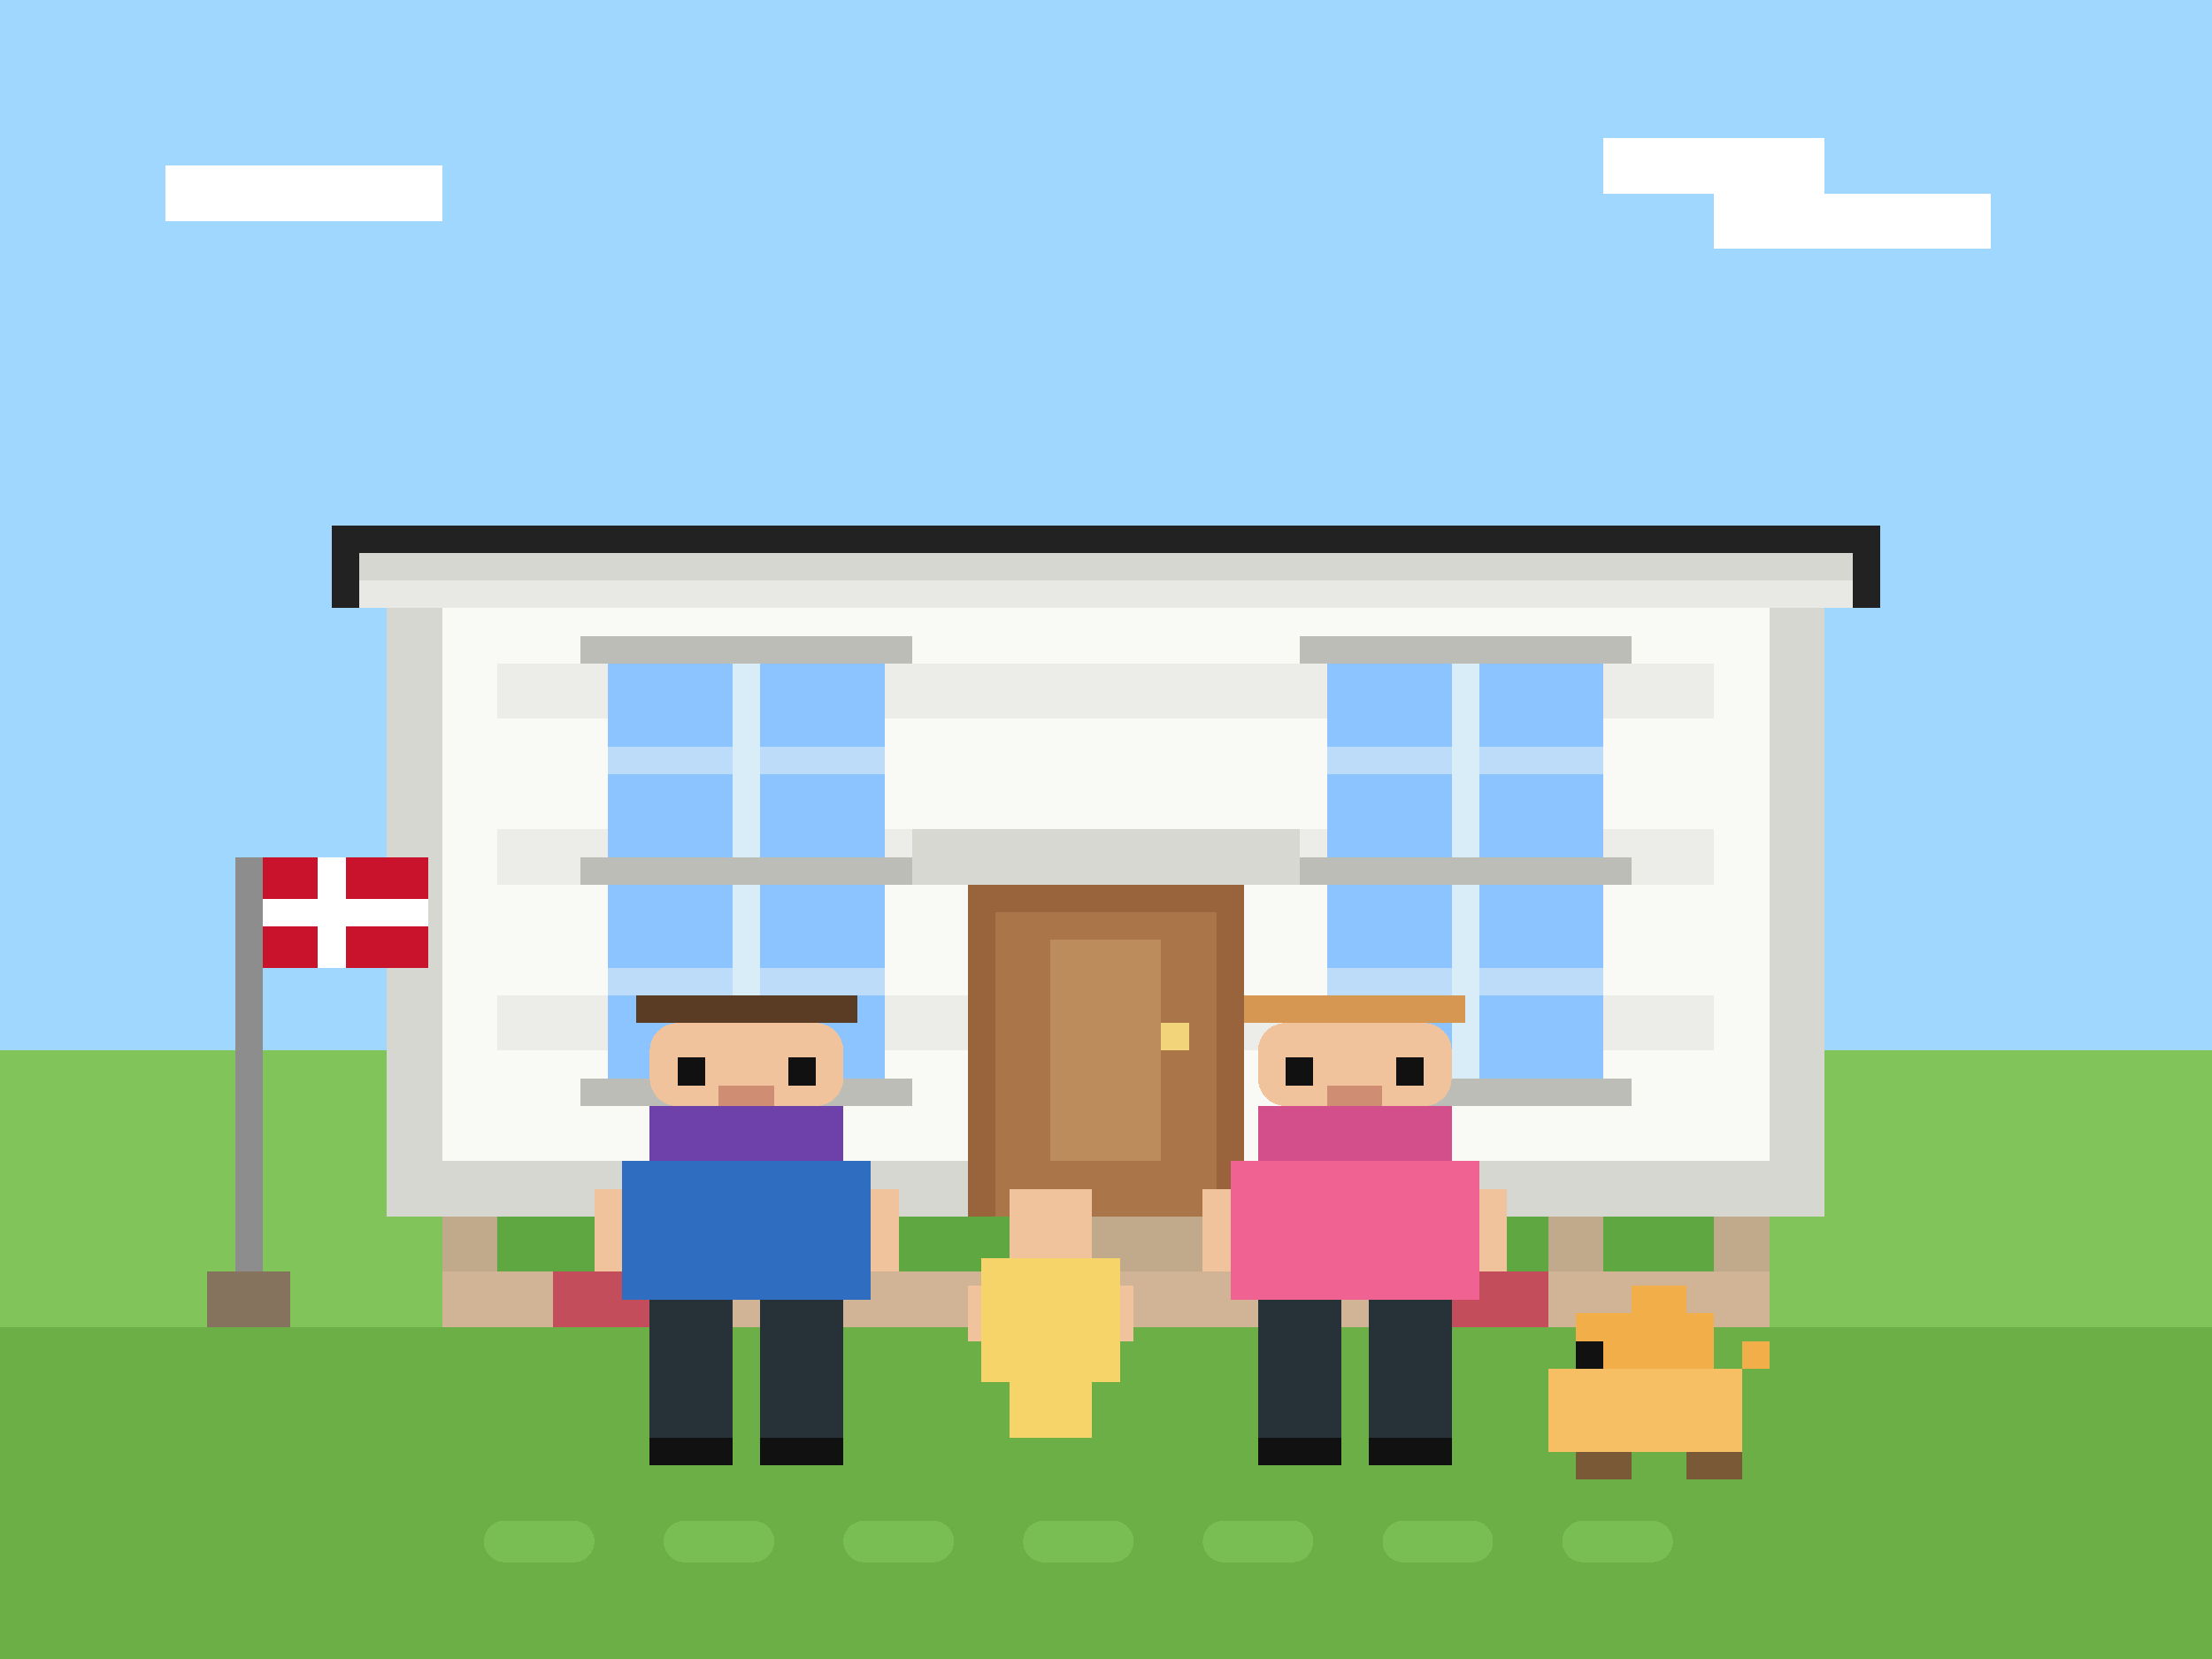
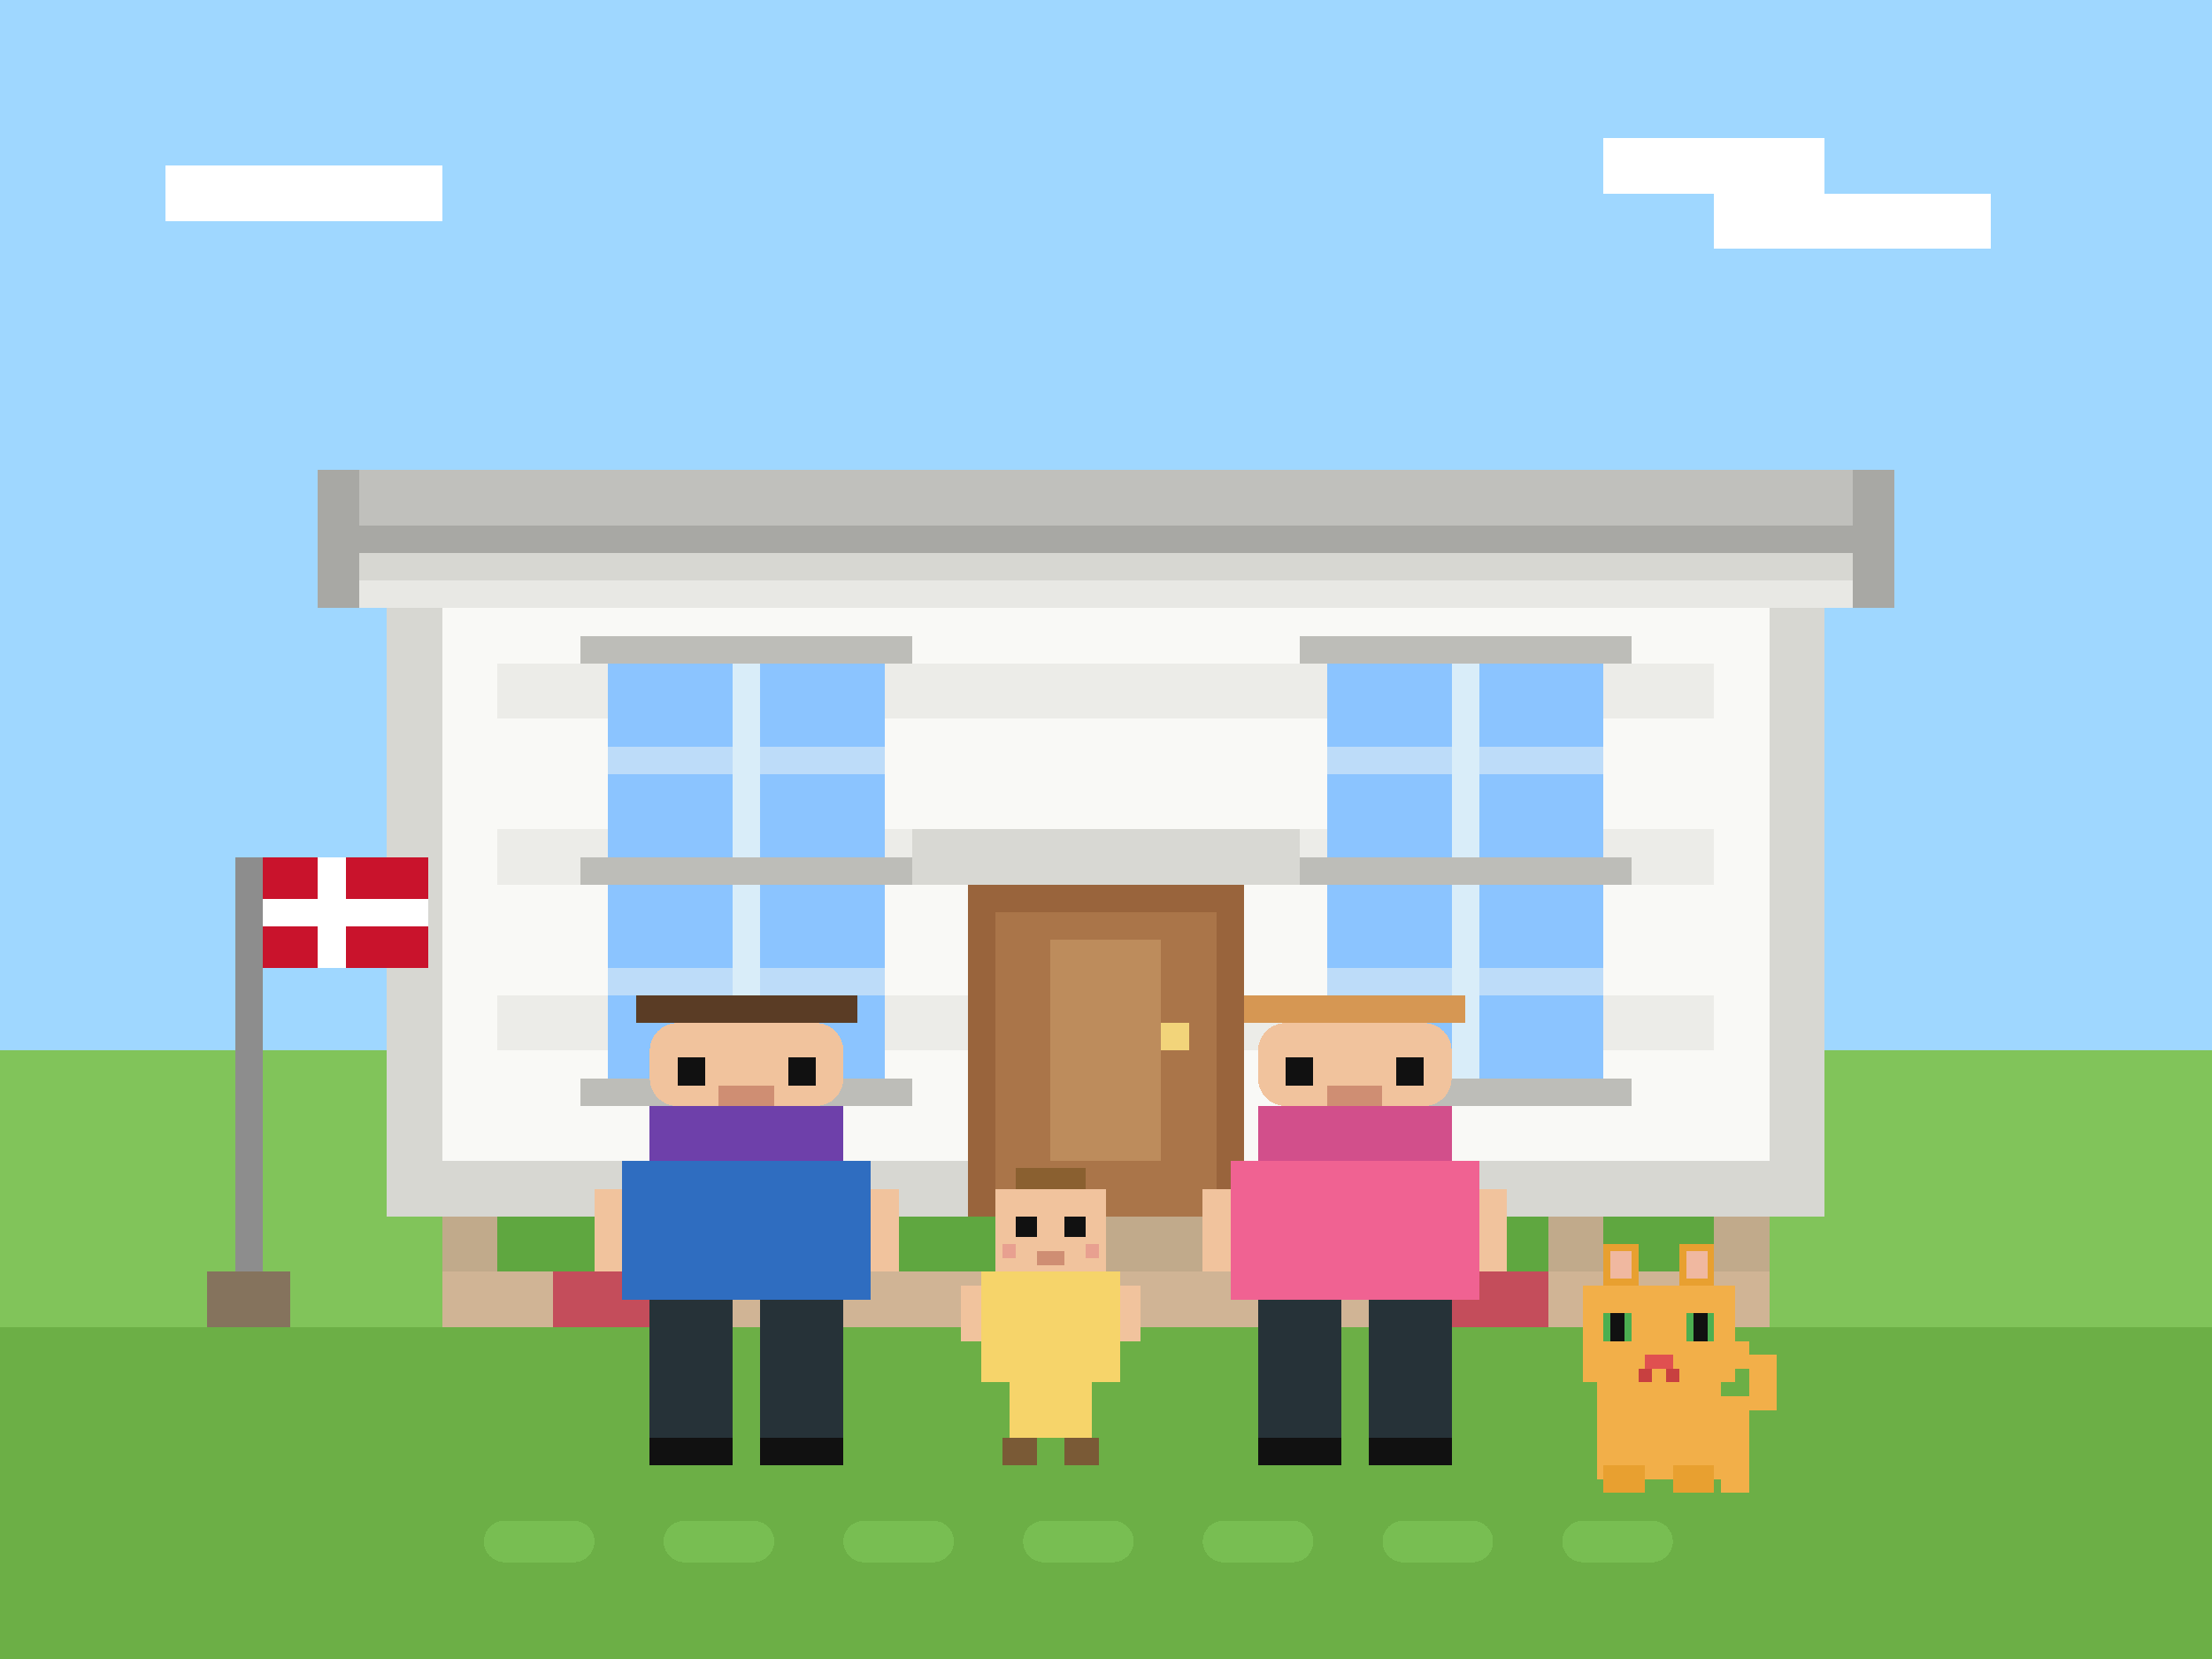
<svg xmlns="http://www.w3.org/2000/svg" viewBox="0 0 320 240" width="960" height="720" role="img" aria-labelledby="title desc" shape-rendering="crispEdges">
  <rect width="320" height="240" fill="#9fd7ff" />
  <rect y="152" width="320" height="88" fill="#81c45a" />
  <rect y="192" width="320" height="48" fill="#6caf46" />
  <rect x="24" y="24" width="40" height="8" fill="#ffffff" />
  <rect x="232" y="20" width="32" height="8" fill="#ffffff" />
  <rect x="248" y="28" width="40" height="8" fill="#ffffff" />
-   <rect x="48" y="76" width="224" height="4" fill="#222222" />
+   <rect x="48" y="68" width="224" height="8" fill="#c0c0bc" />
+   <rect x="48" y="76" width="224" height="4" fill="#a8a8a4" />
  <rect x="48" y="80" width="224" height="4" fill="#d7d7d2" />
  <rect x="48" y="84" width="224" height="4" fill="#e8e8e4" />
-   <rect x="48" y="76" width="4" height="12" fill="#222222" />
-   <rect x="268" y="76" width="4" height="12" fill="#222222" />
+   <rect x="46" y="68" width="6" height="20" fill="#a8a8a4" />
+   <rect x="268" y="68" width="6" height="20" fill="#a8a8a4" />
  <rect x="64" y="88" width="192" height="88" fill="#f9f9f6" />
  <rect x="56" y="88" width="8" height="88" fill="#d7d7d2" />
  <rect x="256" y="88" width="8" height="88" fill="#d7d7d2" />
  <rect x="64" y="168" width="192" height="8" fill="#d7d7d2" />
  <rect x="72" y="96" width="176" height="8" fill="#ecece8" />
  <rect x="72" y="120" width="176" height="8" fill="#ecece8" />
  <rect x="72" y="144" width="176" height="8" fill="#ecece8" />
  <rect x="88" y="96" width="40" height="28" fill="#8bc4ff" />
  <rect x="192" y="96" width="40" height="28" fill="#8bc4ff" />
  <rect x="88" y="128" width="40" height="28" fill="#8bc4ff" />
  <rect x="192" y="128" width="40" height="28" fill="#8bc4ff" />
  <rect x="84" y="92" width="48" height="4" fill="#bdbdb8" />
  <rect x="188" y="92" width="48" height="4" fill="#bdbdb8" />
  <rect x="84" y="124" width="48" height="4" fill="#bdbdb8" />
  <rect x="188" y="124" width="48" height="4" fill="#bdbdb8" />
  <rect x="84" y="156" width="48" height="4" fill="#bdbdb8" />
  <rect x="188" y="156" width="48" height="4" fill="#bdbdb8" />
  <rect x="88" y="108" width="40" height="4" fill="#bddcf9" />
  <rect x="192" y="108" width="40" height="4" fill="#bddcf9" />
  <rect x="88" y="140" width="40" height="4" fill="#bddcf9" />
  <rect x="192" y="140" width="40" height="4" fill="#bddcf9" />
  <rect x="106" y="96" width="4" height="28" fill="#d9edf9" />
  <rect x="210" y="96" width="4" height="28" fill="#d9edf9" />
  <rect x="106" y="128" width="4" height="28" fill="#d9edf9" />
  <rect x="210" y="128" width="4" height="28" fill="#d9edf9" />
  <rect x="140" y="128" width="40" height="48" fill="#99643c" />
  <rect x="144" y="132" width="32" height="44" fill="#aa7549" />
  <rect x="152" y="136" width="16" height="32" fill="#bd8c5c" />
  <rect x="168" y="148" width="4" height="4" fill="#f2d47a" />
  <rect x="132" y="120" width="56" height="8" fill="#d8d8d3" />
  <rect x="64" y="176" width="192" height="8" fill="#c1aa8b" />
  <rect x="64" y="184" width="192" height="8" fill="#d0b495" />
  <rect x="72" y="176" width="40" height="8" fill="#5fa740" />
  <rect x="120" y="176" width="32" height="8" fill="#5fa740" />
  <rect x="184" y="176" width="40" height="8" fill="#5fa740" />
  <rect x="232" y="176" width="16" height="8" fill="#5fa740" />
  <rect x="80" y="184" width="24" height="8" fill="#c44d5b" />
  <rect x="88" y="180" width="8" height="4" fill="#ffd05a" />
  <rect x="200" y="184" width="24" height="8" fill="#c44d5b" />
  <rect x="208" y="180" width="8" height="4" fill="#ffd05a" />
  <rect x="34" y="124" width="4" height="60" fill="#8d8d8d" />
  <rect x="38" y="124" width="24" height="16" fill="#c9132c" />
  <rect x="46" y="124" width="4" height="16" fill="#ffffff" />
  <rect x="38" y="130" width="24" height="4" fill="#ffffff" />
  <rect x="30" y="184" width="12" height="8" fill="#85735d" />
  <rect x="94" y="160" width="28" height="8" fill="#6e40aa" />
  <rect x="90" y="168" width="36" height="20" fill="#2f6dc0" />
  <rect x="94" y="188" width="12" height="20" fill="#263238" />
  <rect x="110" y="188" width="12" height="20" fill="#263238" />
  <rect x="94" y="208" width="12" height="4" fill="#111111" />
  <rect x="110" y="208" width="12" height="4" fill="#111111" />
  <rect x="94" y="148" width="28" height="12" rx="4" ry="4" fill="#f1c39d" />
  <rect x="92" y="144" width="32" height="4" fill="#5a3c25" />
  <rect x="98" y="153" width="4" height="4" fill="#111111" />
  <rect x="114" y="153" width="4" height="4" fill="#111111" />
  <rect x="104" y="157" width="8" height="3" fill="#cf8e73" />
  <rect x="86" y="172" width="4" height="12" fill="#f1c39d" />
  <rect x="126" y="172" width="4" height="12" fill="#f1c39d" />
-   <rect x="146" y="172" width="12" height="10" fill="#f1c39d" />
-   <rect x="142" y="182" width="20" height="18" fill="#f6d46a" />
+   <rect x="147" y="169" width="10" height="5" fill="#8a6030" />
+   <rect x="144" y="172" width="16" height="12" fill="#f1c39d" />
+   <rect x="147" y="176" width="3" height="3" fill="#111111" />
+   <rect x="154" y="176" width="3" height="3" fill="#111111" />
+   <rect x="145" y="180" width="2" height="2" fill="#e8a090" />
+   <rect x="157" y="180" width="2" height="2" fill="#e8a090" />
+   <rect x="150" y="181" width="4" height="2" fill="#cf8e73" />
+   <rect x="142" y="184" width="20" height="16" fill="#f6d46a" />
  <rect x="146" y="200" width="12" height="8" fill="#f6d46a" />
-   <rect x="140" y="186" width="2" height="8" fill="#f1c39d" />
-   <rect x="162" y="186" width="2" height="8" fill="#f1c39d" />
+   <rect x="139" y="186" width="3" height="8" fill="#f1c39d" />
+   <rect x="162" y="186" width="3" height="8" fill="#f1c39d" />
+   <rect x="145" y="208" width="5" height="4" fill="#7a5a36" />
+   <rect x="154" y="208" width="5" height="4" fill="#7a5a36" />
  <rect x="182" y="160" width="28" height="8" fill="#d24f8b" />
  <rect x="178" y="168" width="36" height="20" fill="#f06292" />
  <rect x="182" y="188" width="12" height="20" fill="#263238" />
  <rect x="198" y="188" width="12" height="20" fill="#263238" />
  <rect x="182" y="208" width="12" height="4" fill="#111111" />
  <rect x="198" y="208" width="12" height="4" fill="#111111" />
  <rect x="182" y="148" width="28" height="12" rx="4" ry="4" fill="#f1c39d" />
  <rect x="180" y="144" width="32" height="4" fill="#d69753" />
  <rect x="186" y="153" width="4" height="4" fill="#111111" />
  <rect x="202" y="153" width="4" height="4" fill="#111111" />
  <rect x="192" y="157" width="8" height="3" fill="#cf8e73" />
  <rect x="174" y="172" width="4" height="12" fill="#f1c39d" />
  <rect x="214" y="172" width="4" height="12" fill="#f1c39d" />
-   <rect x="228" y="190" width="20" height="8" fill="#f2af49" />
-   <rect x="224" y="198" width="28" height="12" fill="#f6bf63" />
-   <rect x="236" y="186" width="8" height="4" fill="#f2af49" />
-   <rect x="252" y="194" width="4" height="4" fill="#f2af49" />
-   <rect x="228" y="210" width="8" height="4" fill="#7a5a36" />
-   <rect x="244" y="210" width="8" height="4" fill="#7a5a36" />
-   <rect x="228" y="194" width="4" height="4" fill="#111111" />
+   <rect x="232" y="180" width="5" height="6" fill="#e8a030" />
+   <rect x="243" y="180" width="5" height="6" fill="#e8a030" />
+   <rect x="233" y="181" width="3" height="4" fill="#f0b8a0" />
+   <rect x="244" y="181" width="3" height="4" fill="#f0b8a0" />
+   <rect x="229" y="186" width="22" height="14" fill="#f2af49" />
+   <rect x="232" y="190" width="4" height="4" fill="#4caf50" />
+   <rect x="244" y="190" width="4" height="4" fill="#4caf50" />
+   <rect x="233" y="190" width="2" height="4" fill="#111111" />
+   <rect x="245" y="190" width="2" height="4" fill="#111111" />
+   <rect x="238" y="196" width="4" height="2" fill="#e05050" />
+   <rect x="237" y="198" width="2" height="2" fill="#c84040" />
+   <rect x="241" y="198" width="2" height="2" fill="#c84040" />
+   <rect x="231" y="200" width="18" height="14" fill="#f2af49" />
+   <rect x="232" y="212" width="6" height="4" fill="#e8a030" />
+   <rect x="242" y="212" width="6" height="4" fill="#e8a030" />
+   <rect x="249" y="202" width="4" height="14" fill="#f2af49" />
+   <rect x="253" y="196" width="4" height="8" fill="#f2af49" />
+   <rect x="249" y="194" width="4" height="4" fill="#f2af49" />
  <rect x="70" y="220" width="16" height="6" rx="3" ry="3" fill="#78be52" />
  <rect x="96" y="220" width="16" height="6" rx="3" ry="3" fill="#78be52" />
  <rect x="122" y="220" width="16" height="6" rx="3" ry="3" fill="#78be52" />
  <rect x="148" y="220" width="16" height="6" rx="3" ry="3" fill="#78be52" />
  <rect x="174" y="220" width="16" height="6" rx="3" ry="3" fill="#78be52" />
  <rect x="200" y="220" width="16" height="6" rx="3" ry="3" fill="#78be52" />
  <rect x="226" y="220" width="16" height="6" rx="3" ry="3" fill="#78be52" />
</svg>
